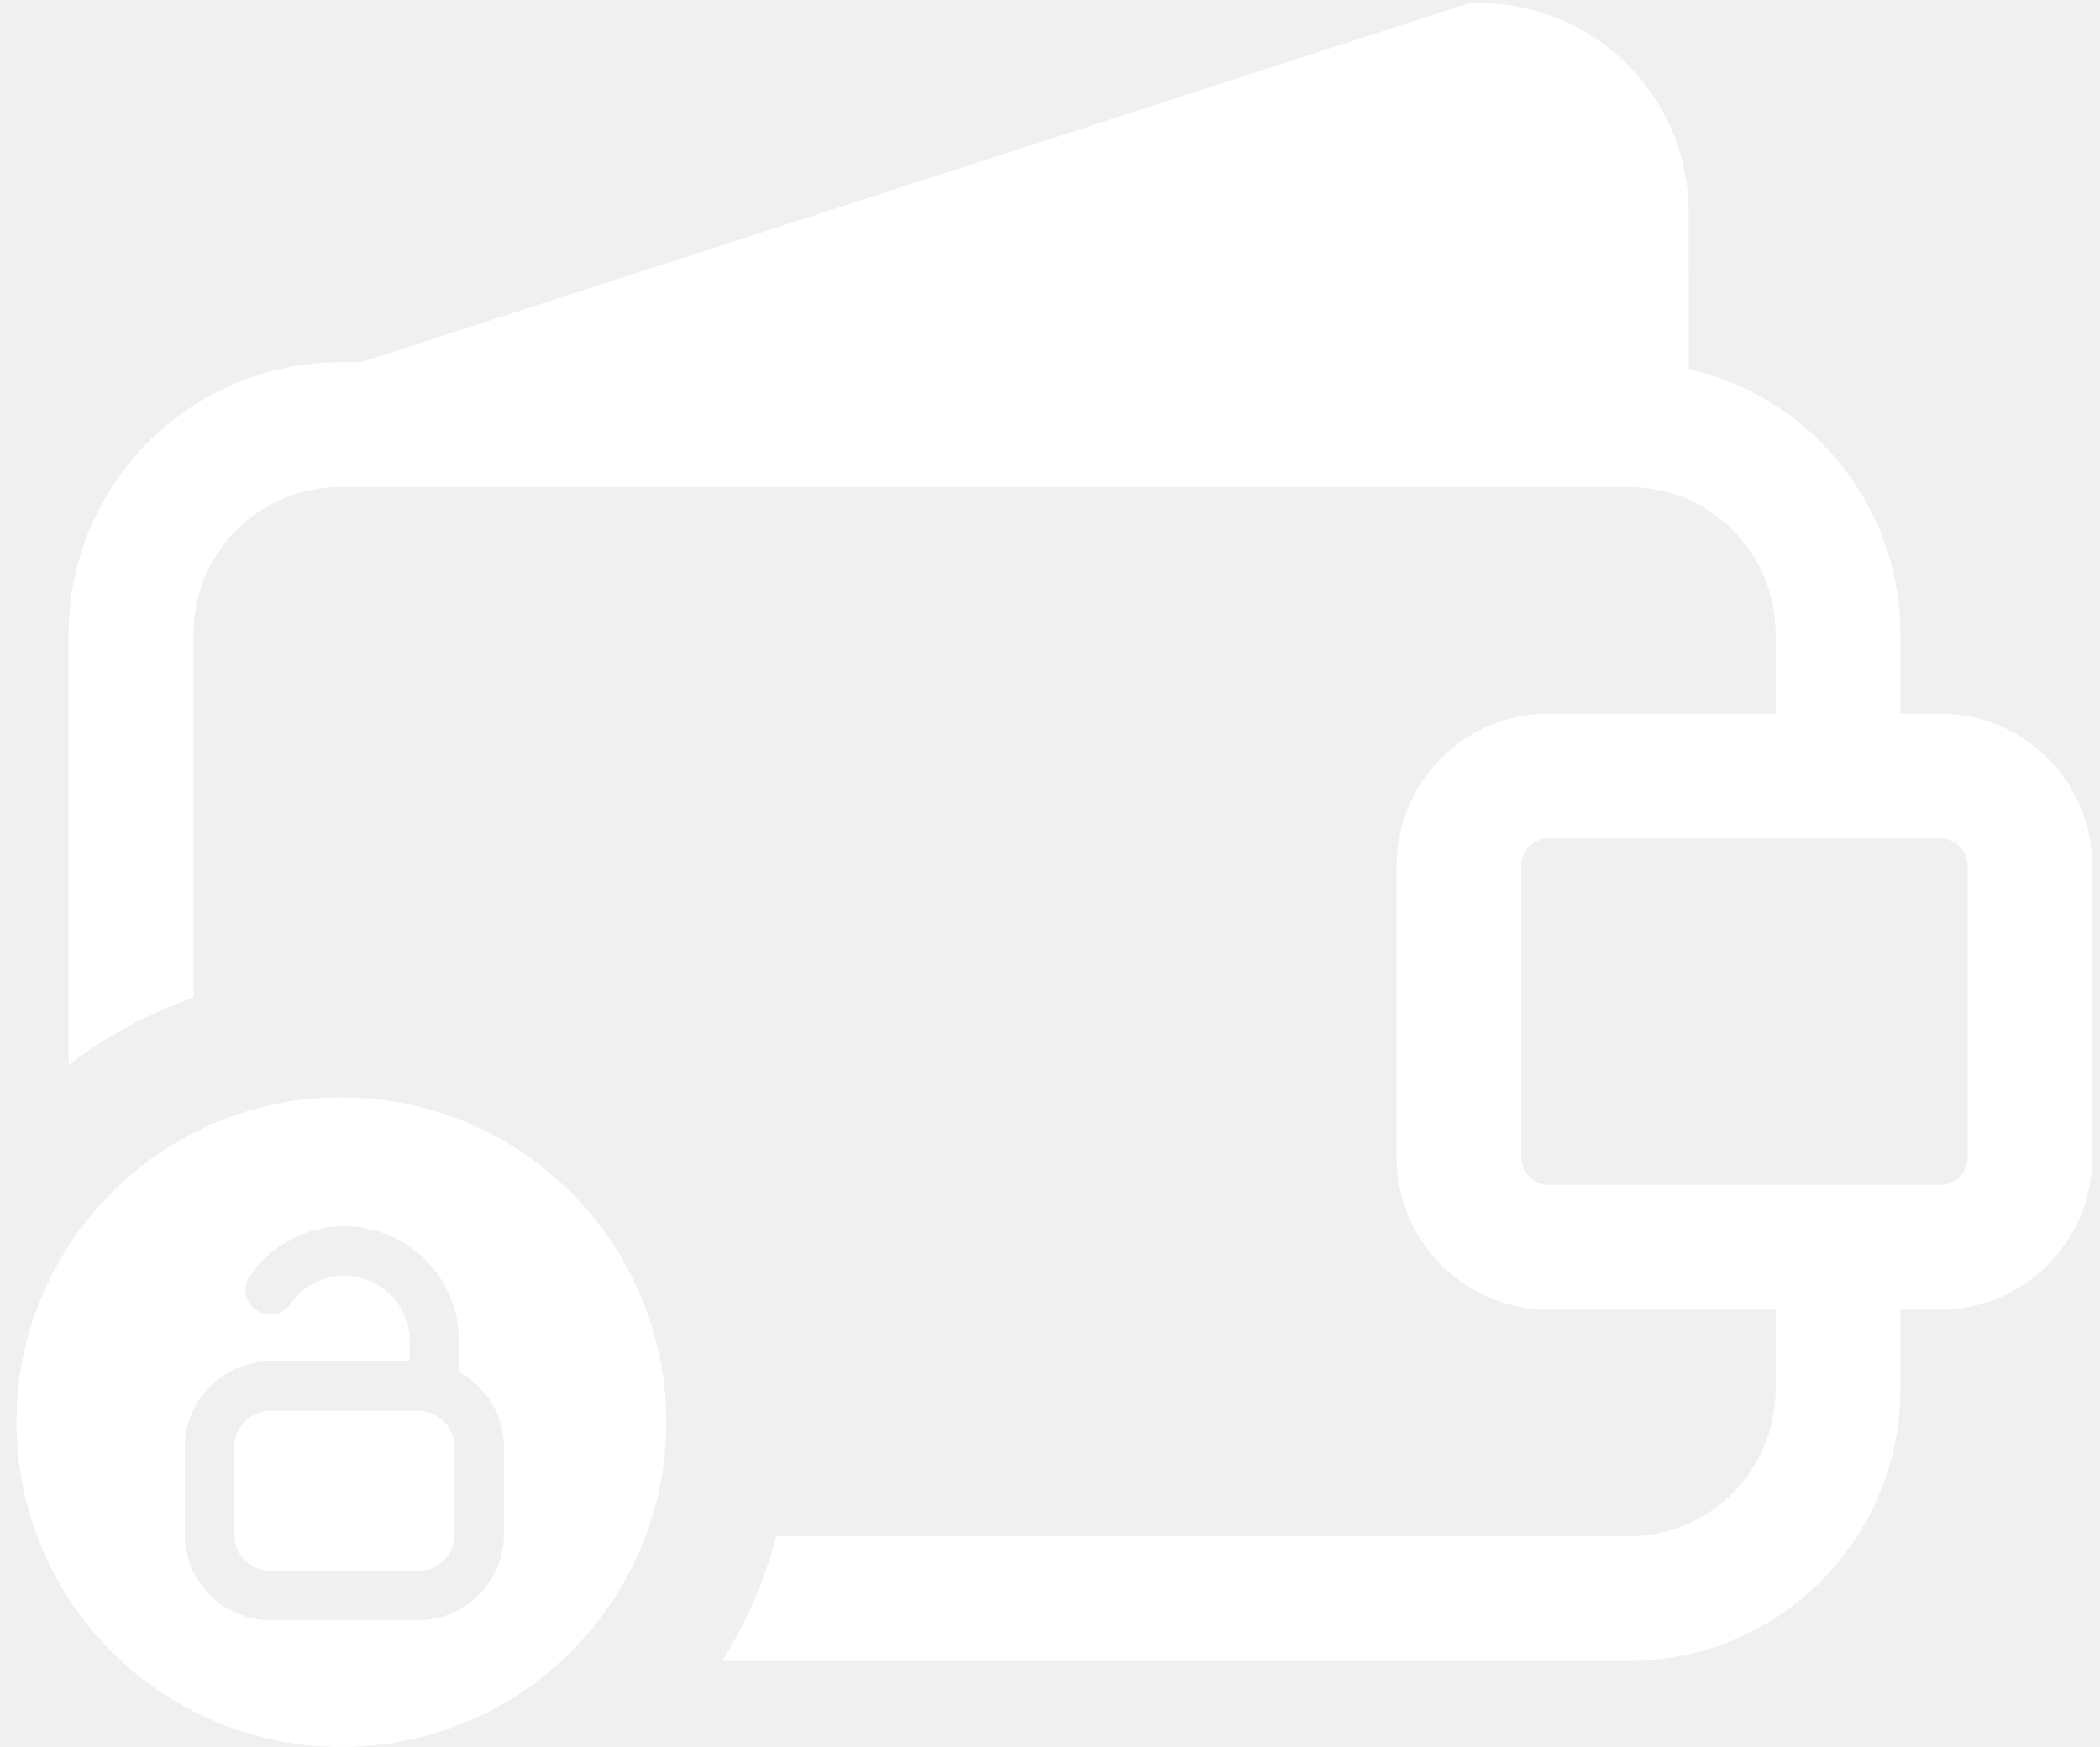
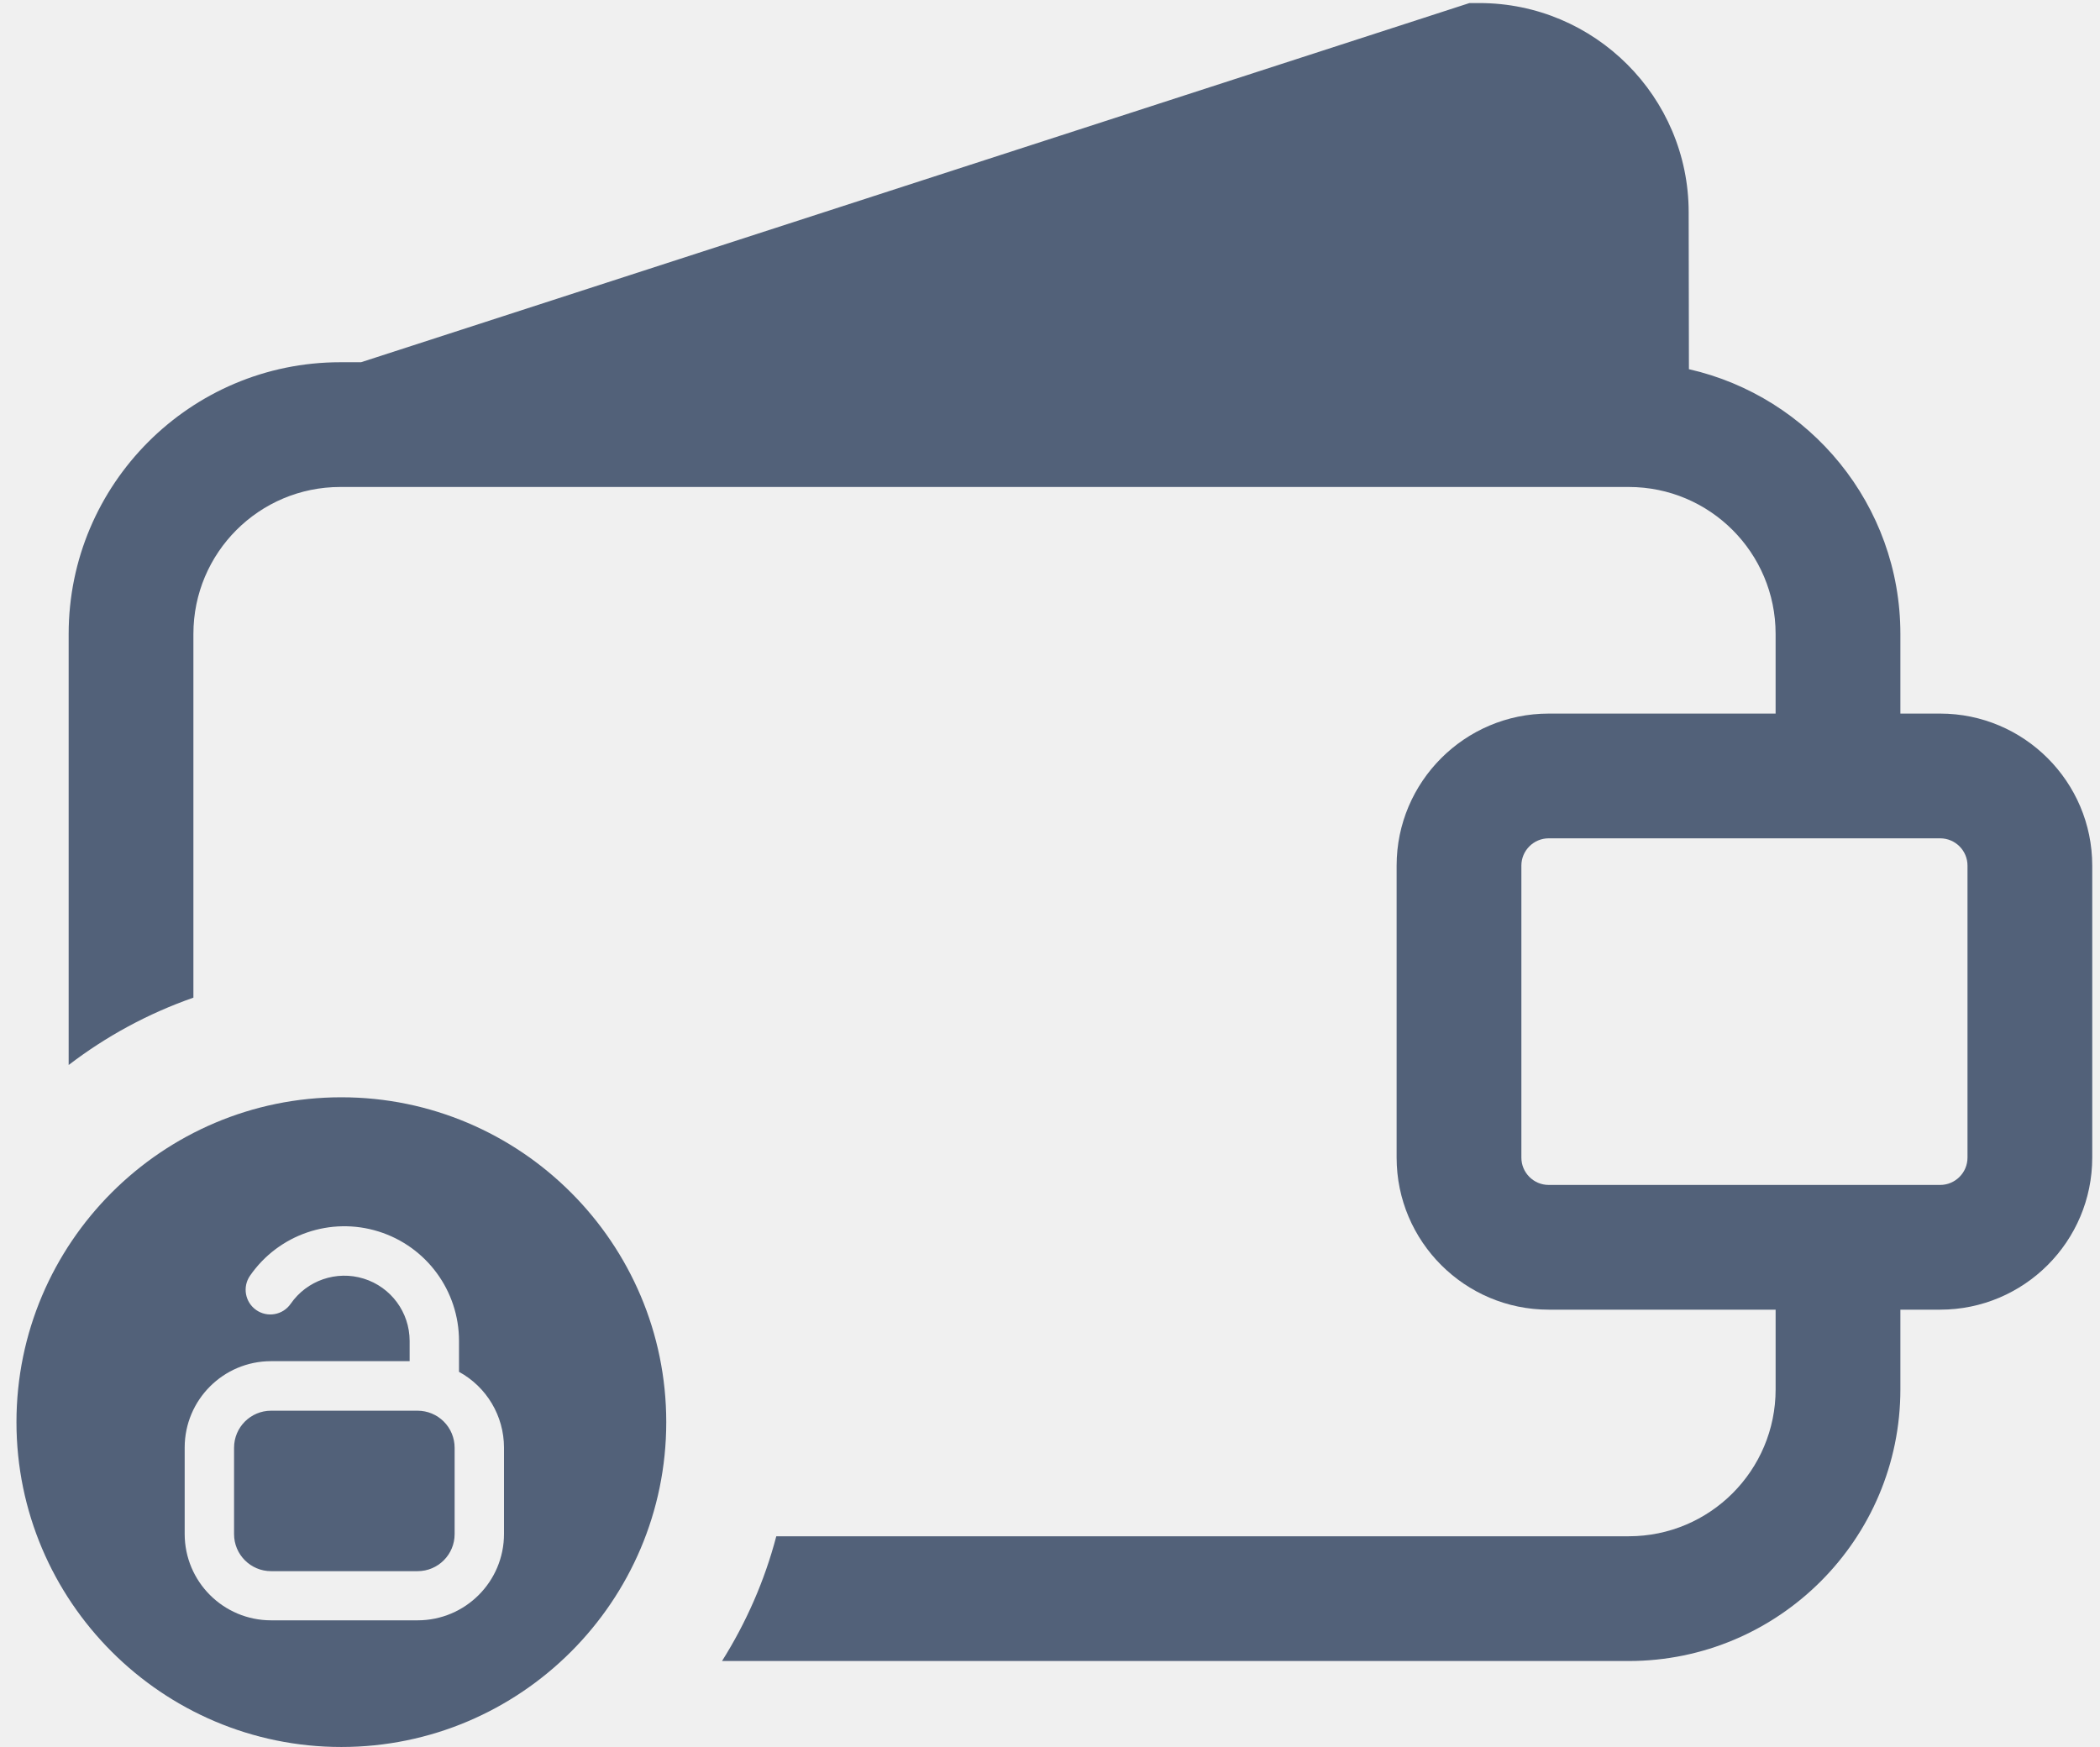
<svg xmlns="http://www.w3.org/2000/svg" width="125px" height="104px" viewBox="0 0 125 104" version="1.1">
  <defs />
-   <g id="Welcome" stroke="none" stroke-width="1" fill="none" fill-rule="evenodd">
-     <g id="MVP-Minimal-version" transform="translate(-832, -380)" fill-rule="nonzero" fill="#FFFFFF">
-       <g id="#1---Home" transform="translate(83, 189)">
-         <g id="#-1---Connect-Wallet!" transform="translate(537, 0)">
-           <g id="wallet-unlock" transform="translate(212, 191)">
+   <g id="wu" stroke="none" stroke-width="1" fill="none" fill-rule="evenodd">
+     <g id="m" transform="translate(-832, -380)" fill-rule="nonzero" fill="#526179">
+       <g id="h" transform="translate(83, 189)">
+         <g id="c" transform="translate(537, 0)">
+           <g id="w" transform="translate(212, 191)">
            <path d="M115.486,42.48 L113.118,42.48 L113.118,37.738 C113.118,30.052 107.728,23.613 100.531,21.978 L100.516,12.639 C100.516,5.77 94.925,0.182 88.053,0.182 L87.468,0.182 L21.491,21.564 L20.255,21.564 C11.339,21.564 4.087,28.819 4.087,37.738 L4.087,63.4 C6.314,61.694 8.814,60.333 11.512,59.391 L11.512,37.738 C11.512,32.906 15.428,28.99 20.255,28.99 L96.948,28.99 C101.78,28.99 105.691,32.906 105.691,37.738 L105.691,42.48 L92.184,42.48 C87.193,42.48 83.132,46.541 83.132,51.531 L83.132,68.912 C83.132,73.905 87.193,77.965 92.184,77.965 L105.692,77.965 L105.692,82.708 C105.692,87.538 101.781,91.455 96.949,91.455 L46.208,91.455 C45.51,94.114 44.407,96.611 42.978,98.881 L96.949,98.881 C105.866,98.881 113.118,91.626 113.118,82.708 L113.118,77.965 L115.486,77.965 C120.478,77.965 124.538,73.905 124.538,68.912 L124.538,51.531 C124.538,46.541 120.478,42.48 115.486,42.48 Z M117.113,68.912 C117.113,69.811 116.382,70.54 115.486,70.54 L92.184,70.54 C91.287,70.54 90.558,69.809 90.558,68.912 L90.558,51.531 C90.558,50.635 91.288,49.906 92.184,49.906 L115.486,49.906 C116.384,49.906 117.113,50.635 117.113,51.531 L117.113,68.912 Z" id="Shape" />
            <path d="M20.318,65.322 C30.983,65.322 39.658,73.998 39.658,84.661 C39.658,95.323 30.983,103.999 20.318,103.999 C9.656,103.999 0.98,95.323 0.98,84.661 C0.98,73.998 9.656,65.322 20.318,65.322 Z M27.322,81.666 L27.322,79.829 C27.324,76.843 25.383,74.202 22.532,73.311 C19.681,72.42 16.583,73.487 14.883,75.943 C14.421,76.61 14.587,77.526 15.254,77.989 C15.922,78.452 16.838,78.285 17.301,77.618 C18.267,76.221 20.029,75.614 21.651,76.118 C23.274,76.623 24.38,78.123 24.383,79.822 L24.383,81.031 L16.136,81.031 C13.296,81.031 10.993,83.333 10.993,86.174 L10.993,91.316 C10.993,94.157 13.296,96.459 16.136,96.459 L24.857,96.459 C27.697,96.459 30,94.157 30,91.316 L30,86.174 C29.998,84.295 28.971,82.567 27.322,81.666 Z M27.061,91.328 C27.061,92.545 26.074,93.532 24.857,93.532 L16.136,93.532 C14.919,93.532 13.932,92.545 13.932,91.328 L13.932,86.185 C13.932,84.967 14.919,83.98 16.136,83.98 L24.857,83.98 C25.442,83.98 26.002,84.213 26.416,84.626 C26.829,85.039 27.061,85.6 27.061,86.185 L27.061,91.328 Z" id="Shape" />
          </g>
        </g>
      </g>
    </g>
  </g>
</svg>
